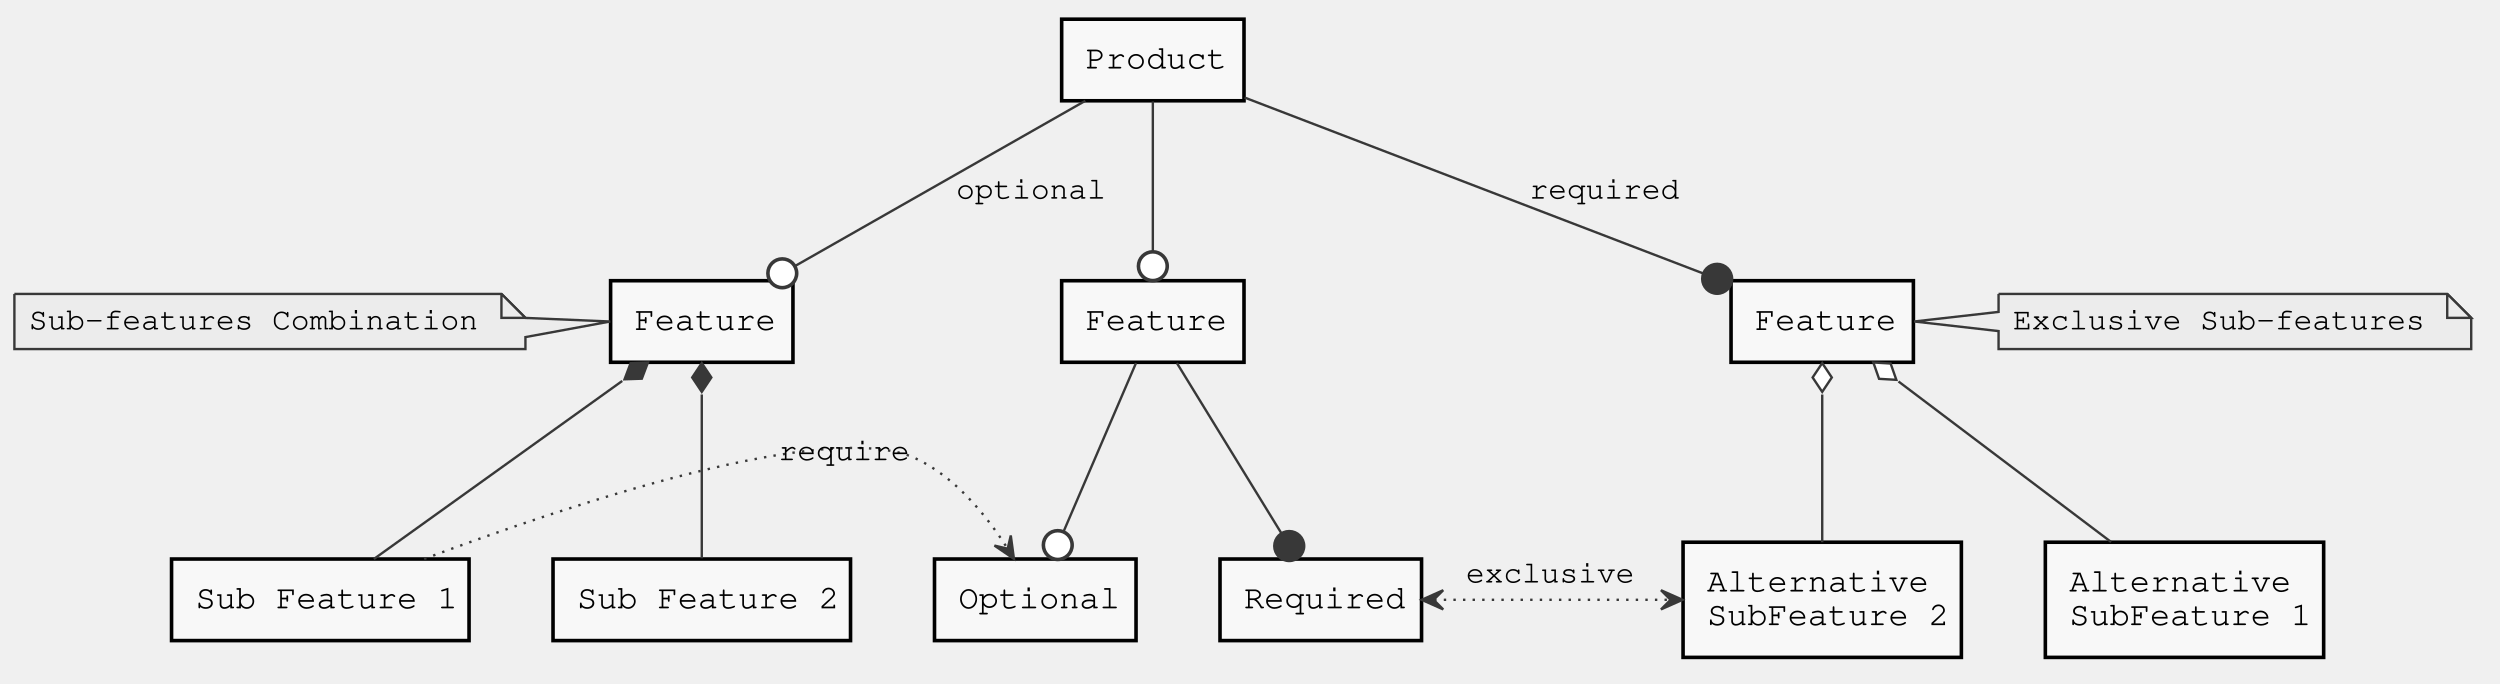
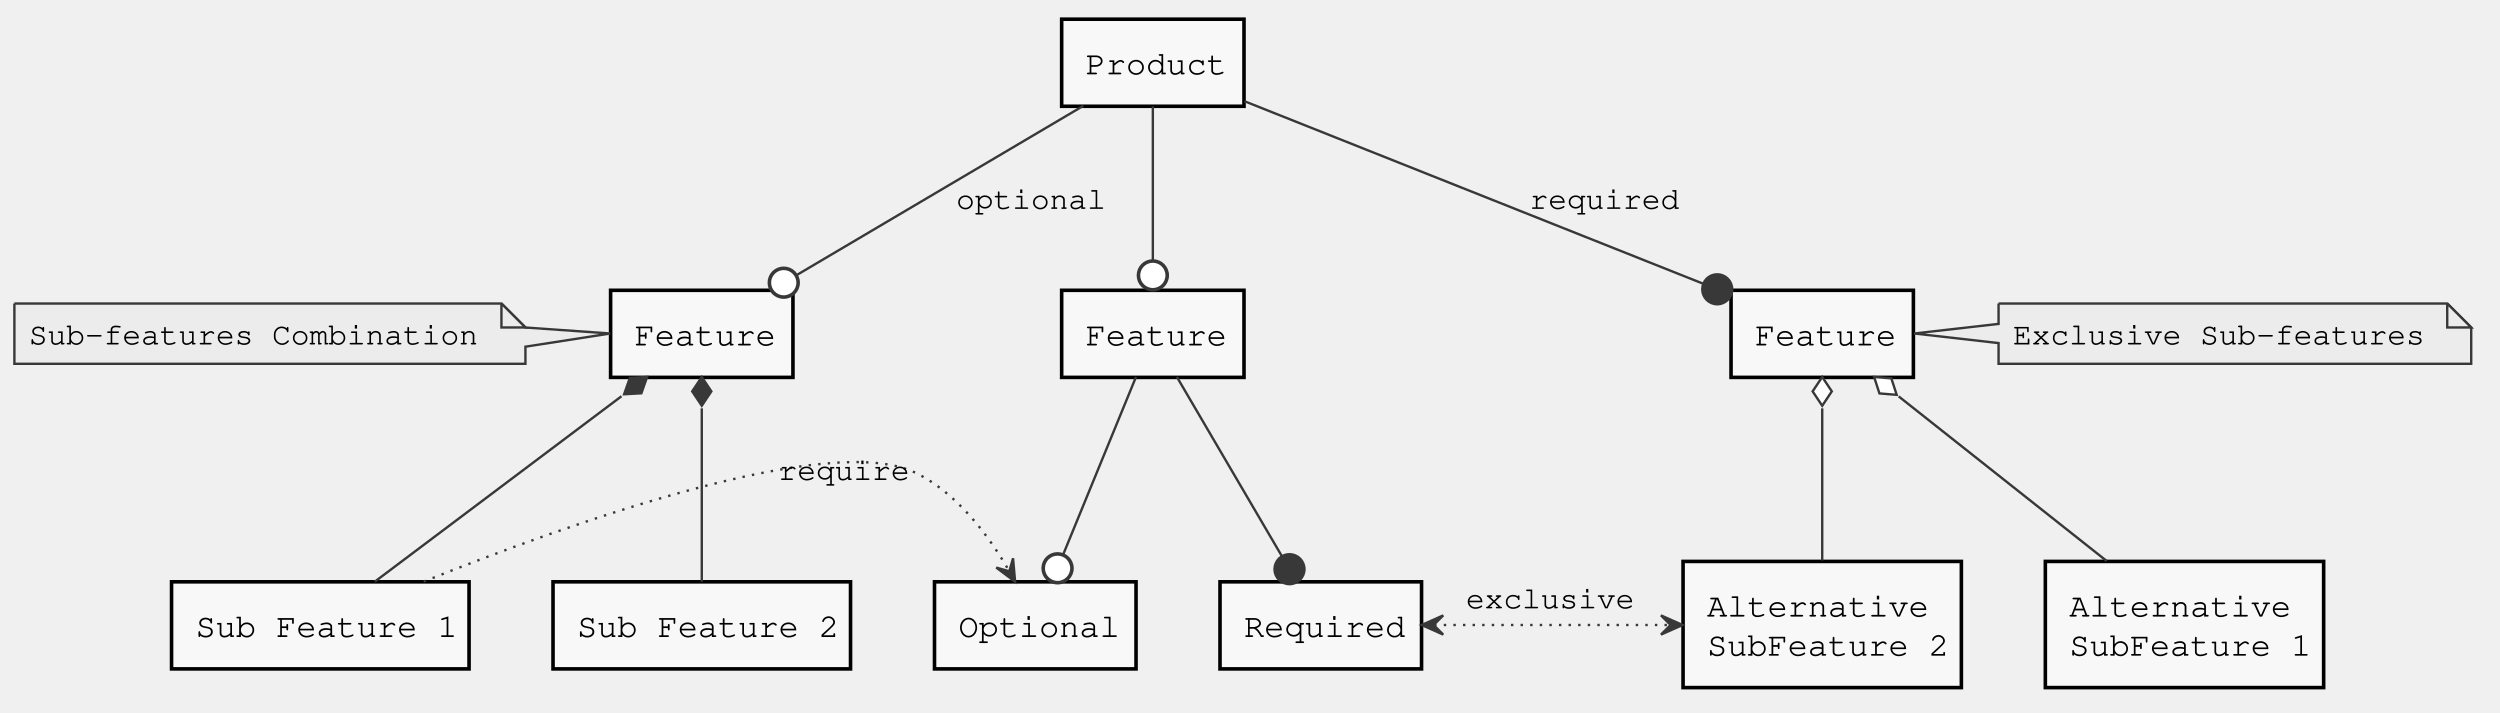
- <svg xmlns="http://www.w3.org/2000/svg" contentScriptType="application/ecmascript" contentStyleType="text/css" height="285px" preserveAspectRatio="none" style="width:1042px;height:285px;" version="1.1" viewBox="0 0 1042 285" width="1042px" zoomAndPan="magnify">
+ <svg xmlns="http://www.w3.org/2000/svg" contentScriptType="application/ecmascript" contentStyleType="text/css" height="297px" preserveAspectRatio="none" style="width:1042px;height:297px;" version="1.1" viewBox="0 0 1042 297" width="1042px" zoomAndPan="magnify">
  <defs />
  <g>
-     <rect fill="#F8F8F8" height="34" style="stroke: #000000; stroke-width: 1.5;" width="76" x="442.5" y="117" />
-     <text fill="#000000" font-family="Courier" font-size="14" lengthAdjust="spacingAndGlyphs" textLength="56" x="452.5" y="137.555">Feature</text>
-     <rect fill="#F8F8F8" height="34" style="stroke: #000000; stroke-width: 1.5;" width="84" x="389.5" y="233" />
-     <text fill="#000000" font-family="Courier" font-size="14" lengthAdjust="spacingAndGlyphs" textLength="64" x="399.5" y="253.555">Optional</text>
-     <rect fill="#F8F8F8" height="34" style="stroke: #000000; stroke-width: 1.5;" width="84" x="508.5" y="233" />
-     <text fill="#000000" font-family="Courier" font-size="14" lengthAdjust="spacingAndGlyphs" textLength="64" x="518.5" y="253.555">Required</text>
-     <rect fill="#F8F8F8" height="34" style="stroke: #000000; stroke-width: 1.5;" width="76" x="254.5" y="117" />
-     <text fill="#000000" font-family="Courier" font-size="14" lengthAdjust="spacingAndGlyphs" textLength="56" x="264.5" y="137.555">Feature</text>
-     <path d="M6,122.5 L6,145.5 A0,0 0 0 0 6,145.5 L219,145.5 A0,0 0 0 0 219,145.5 L219,140.5 L254.33,134 L219,132.5 L219,132.5 L209,122.5 L6,122.5 A0,0 0 0 0 6,122.5 " fill="#ECECEC" style="stroke: #383838; stroke-width: 1.0;" />
-     <path d="M209,122.5 L209,132.5 L219,132.5 L209,122.5 " fill="#ECECEC" style="stroke: #383838; stroke-width: 1.0;" />
-     <text fill="#000000" font-family="Courier" font-size="13" lengthAdjust="spacingAndGlyphs" textLength="192" x="12" y="137.301">Sub-features Combination</text>
-     <rect fill="#F8F8F8" height="34" style="stroke: #000000; stroke-width: 1.5;" width="124" x="71.5" y="233" />
-     <text fill="#000000" font-family="Courier" font-size="14" lengthAdjust="spacingAndGlyphs" textLength="104" x="81.5" y="253.555">Sub Feature 1</text>
-     <rect fill="#F8F8F8" height="34" style="stroke: #000000; stroke-width: 1.5;" width="124" x="230.5" y="233" />
-     <text fill="#000000" font-family="Courier" font-size="14" lengthAdjust="spacingAndGlyphs" textLength="104" x="240.5" y="253.555">Sub Feature 2</text>
-     <rect fill="#F8F8F8" height="34" style="stroke: #000000; stroke-width: 1.5;" width="76" x="721.5" y="117" />
-     <text fill="#000000" font-family="Courier" font-size="14" lengthAdjust="spacingAndGlyphs" textLength="56" x="731.5" y="137.555">Feature</text>
-     <path d="M833,122.5 L833,130 L797.8,134 L833,138 L833,145.5 A0,0 0 0 0 833,145.5 L1030,145.5 A0,0 0 0 0 1030,145.5 L1030,132.5 L1020,122.5 L833,122.5 A0,0 0 0 0 833,122.5 " fill="#ECECEC" style="stroke: #383838; stroke-width: 1.0;" />
-     <path d="M1020,122.5 L1020,132.5 L1030,132.5 L1020,122.5 " fill="#ECECEC" style="stroke: #383838; stroke-width: 1.0;" />
-     <text fill="#000000" font-family="Courier" font-size="13" lengthAdjust="spacingAndGlyphs" textLength="176" x="839" y="137.301">Exclusive Sub-features</text>
-     <rect fill="#F8F8F8" height="48" style="stroke: #000000; stroke-width: 1.5;" width="116" x="852.5" y="226" />
-     <text fill="#000000" font-family="Courier" font-size="14" lengthAdjust="spacingAndGlyphs" textLength="88" x="862.5" y="246.555">Alternative</text>
-     <text fill="#000000" font-family="Courier" font-size="14" lengthAdjust="spacingAndGlyphs" textLength="96" x="862.5" y="260.555">SubFeature 1</text>
-     <rect fill="#F8F8F8" height="48" style="stroke: #000000; stroke-width: 1.5;" width="116" x="701.5" y="226" />
-     <text fill="#000000" font-family="Courier" font-size="14" lengthAdjust="spacingAndGlyphs" textLength="88" x="711.5" y="246.555">Alternative</text>
-     <text fill="#000000" font-family="Courier" font-size="14" lengthAdjust="spacingAndGlyphs" textLength="96" x="711.5" y="260.555">SubFeature 2</text>
-     <rect fill="#F8F8F8" height="34" style="stroke: #000000; stroke-width: 1.5;" width="76" x="442.5" y="8" />
-     <text fill="#000000" font-family="Courier" font-size="14" lengthAdjust="spacingAndGlyphs" textLength="56" x="452.5" y="28.555">Product</text>
-     <path d="M473.48,151.33 C464.82,171.48 450.08,205.77 440.57,227.9 " fill="none" id="A-&gt;B" style="stroke: #383838; stroke-width: 1.0;" />
-     <ellipse cx="440.873" cy="227.185" fill="#FFFFFF" rx="6" ry="6" style="stroke: #383838; stroke-width: 1.5;" />
-     <path d="M490.53,151.33 C502.95,171.57 524.13,206.06 537.71,228.18 " fill="none" id="A-&gt;C" style="stroke: #383838; stroke-width: 1.0;" />
-     <ellipse cx="537.35" cy="227.587" fill="#383838" rx="6" ry="6" style="stroke: #383838; stroke-width: 1.5;" />
-     <path d="M259.34,158.78 C228.29,181.04 182.77,213.68 155.83,232.99 " fill="none" id="E&lt;-F" style="stroke: #383838; stroke-width: 1.0;" />
-     <polygon fill="#383838" points="270.06,151.09,262.853,151.336,260.309,158.084,267.515,157.837,270.06,151.09" style="stroke: #383838; stroke-width: 1.0;" />
-     <path d="M292.5,164.41 C292.5,186.15 292.5,214.93 292.5,232.7 " fill="none" id="E&lt;-G" style="stroke: #383838; stroke-width: 1.0;" />
-     <polygon fill="#383838" points="292.5,151.33,288.5,157.33,292.5,163.33,296.5,157.33,292.5,151.33" style="stroke: #383838; stroke-width: 1.0;" />
-     <path d="M791.29,159 C817.38,178.7 854.11,206.43 879.89,225.89 " fill="none" id="H&lt;-I" style="stroke: #383838; stroke-width: 1.0;" />
-     <polygon fill="#FFFFFF" points="780.81,151.09,783.194,157.896,790.393,158.313,788.009,151.507,780.81,151.09" style="stroke: #383838; stroke-width: 1.0;" />
-     <path d="M759.5,164.43 C759.5,183.61 759.5,208.26 759.5,225.99 " fill="none" id="H&lt;-J" style="stroke: #383838; stroke-width: 1.0;" />
-     <polygon fill="#FFFFFF" points="759.5,151.33,755.5,157.33,759.5,163.33,763.5,157.33,759.5,151.33" style="stroke: #383838; stroke-width: 1.0;" />
-     <path d="M176.79,232.96 C237.73,210.13 345.41,174.28 381.5,191 C398.14,198.71 411.25,214.98 419.87,228.49 " fill="none" id="F-&gt;B" style="stroke: #383838; stroke-width: 1.0; stroke-dasharray: 1.0,3.0;" />
-     <polygon fill="#383838" points="422.62,232.95,421.295,223.191,419.993,228.696,414.488,227.394,422.62,232.95" style="stroke: #383838; stroke-width: 1.0;" />
-     <text fill="#000000" font-family="Courier" font-size="13" lengthAdjust="spacingAndGlyphs" textLength="56" x="324.5" y="191.801">require</text>
-     <path d="M597.77,250 C626.89,250 664.59,250 696.26,250 " fill="none" id="C-J" style="stroke: #383838; stroke-width: 1.0; stroke-dasharray: 1.0,3.0;" />
-     <polygon fill="#383838" points="701.29,250,692.29,246,696.29,250,692.29,254,701.29,250" style="stroke: #383838; stroke-width: 1.0;" />
-     <polygon fill="#383838" points="592.54,250,601.54,254,597.54,250,601.54,246,592.54,250" style="stroke: #383838; stroke-width: 1.0;" />
-     <text fill="#000000" font-family="Courier" font-size="13" lengthAdjust="spacingAndGlyphs" textLength="72" x="611" y="242.801">exclusive</text>
-     <path d="M480.5,42.25 C480.5,60.82 480.5,91.27 480.5,111.72 " fill="none" id="R-&gt;A" style="stroke: #383838; stroke-width: 1.0;" />
-     <ellipse cx="480.5" cy="110.95" fill="#FFFFFF" rx="6" ry="6" style="stroke: #383838; stroke-width: 1.5;" />
-     <path d="M452.35,42.02 C418.44,61.32 361.53,93.71 325.55,114.19 " fill="none" id="R-&gt;E" style="stroke: #383838; stroke-width: 1.0;" />
-     <ellipse cx="326.055" cy="113.902" fill="#FFFFFF" rx="6" ry="6" style="stroke: #383838; stroke-width: 1.5;" />
-     <text fill="#000000" font-family="Courier" font-size="13" lengthAdjust="spacingAndGlyphs" textLength="64" x="398.5" y="82.801">optional</text>
-     <path d="M518.71,40.65 C570.43,60.49 662.44,95.78 716.52,116.52 " fill="none" id="R-&gt;H" style="stroke: #383838; stroke-width: 1.0;" />
-     <ellipse cx="715.706" cy="116.208" fill="#383838" rx="6" ry="6" style="stroke: #383838; stroke-width: 1.5;" />
-     <text fill="#000000" font-family="Courier" font-size="13" lengthAdjust="spacingAndGlyphs" textLength="64" x="637.5" y="82.801">required</text>
+     <rect fill="#F8F8F8" height="36.297" style="stroke: #000000; stroke-width: 1.5;" width="76" x="442.5" y="121" />
+     <text fill="#000000" font-family="Courier" font-size="14" lengthAdjust="spacingAndGlyphs" textLength="56" x="452.5" y="143.995">Feature</text>
+     <rect fill="#F8F8F8" height="36.297" style="stroke: #000000; stroke-width: 1.5;" width="84" x="389.5" y="242.5" />
+     <text fill="#000000" font-family="Courier" font-size="14" lengthAdjust="spacingAndGlyphs" textLength="64" x="399.5" y="265.495">Optional</text>
+     <rect fill="#F8F8F8" height="36.297" style="stroke: #000000; stroke-width: 1.5;" width="84" x="508.5" y="242.5" />
+     <text fill="#000000" font-family="Courier" font-size="14" lengthAdjust="spacingAndGlyphs" textLength="64" x="518.5" y="265.495">Required</text>
+     <rect fill="#F8F8F8" height="36.297" style="stroke: #000000; stroke-width: 1.5;" width="76" x="254.5" y="121" />
+     <text fill="#000000" font-family="Courier" font-size="14" lengthAdjust="spacingAndGlyphs" textLength="56" x="264.5" y="143.995">Feature</text>
+     <path d="M6,126.5 L6,151.633 A0,0 0 0 0 6,151.633 L219,151.633 A0,0 0 0 0 219,151.633 L219,144.5 L254.33,139 L219,136.5 L219,136.5 L209,126.5 L6,126.5 A0,0 0 0 0 6,126.5 " fill="#ECECEC" style="stroke: #383838; stroke-width: 1.0;" />
+     <path d="M209,126.5 L209,136.5 L219,136.5 L209,126.5 " fill="#ECECEC" style="stroke: #383838; stroke-width: 1.0;" />
+     <text fill="#000000" font-family="Courier" font-size="13" lengthAdjust="spacingAndGlyphs" textLength="192" x="12" y="143.567">Sub-features Combination</text>
+     <rect fill="#F8F8F8" height="36.297" style="stroke: #000000; stroke-width: 1.5;" width="124" x="71.5" y="242.5" />
+     <text fill="#000000" font-family="Courier" font-size="14" lengthAdjust="spacingAndGlyphs" textLength="104" x="81.5" y="265.495">Sub Feature 1</text>
+     <rect fill="#F8F8F8" height="36.297" style="stroke: #000000; stroke-width: 1.5;" width="124" x="230.5" y="242.5" />
+     <text fill="#000000" font-family="Courier" font-size="14" lengthAdjust="spacingAndGlyphs" textLength="104" x="240.5" y="265.495">Sub Feature 2</text>
+     <rect fill="#F8F8F8" height="36.297" style="stroke: #000000; stroke-width: 1.5;" width="76" x="721.5" y="121" />
+     <text fill="#000000" font-family="Courier" font-size="14" lengthAdjust="spacingAndGlyphs" textLength="56" x="731.5" y="143.995">Feature</text>
+     <path d="M833,126.5 L833,135 L797.8,139 L833,143 L833,151.633 A0,0 0 0 0 833,151.633 L1030,151.633 A0,0 0 0 0 1030,151.633 L1030,136.5 L1020,126.5 L833,126.5 A0,0 0 0 0 833,126.5 " fill="#ECECEC" style="stroke: #383838; stroke-width: 1.0;" />
+     <path d="M1020,126.5 L1020,136.5 L1030,136.5 L1020,126.5 " fill="#ECECEC" style="stroke: #383838; stroke-width: 1.0;" />
+     <text fill="#000000" font-family="Courier" font-size="13" lengthAdjust="spacingAndGlyphs" textLength="176" x="839" y="143.567">Exclusive Sub-features</text>
+     <rect fill="#F8F8F8" height="52.594" style="stroke: #000000; stroke-width: 1.5;" width="116" x="852.5" y="234" />
+     <text fill="#000000" font-family="Courier" font-size="14" lengthAdjust="spacingAndGlyphs" textLength="88" x="862.5" y="256.995">Alternative</text>
+     <text fill="#000000" font-family="Courier" font-size="14" lengthAdjust="spacingAndGlyphs" textLength="96" x="862.5" y="273.292">SubFeature 1</text>
+     <rect fill="#F8F8F8" height="52.594" style="stroke: #000000; stroke-width: 1.5;" width="116" x="701.5" y="234" />
+     <text fill="#000000" font-family="Courier" font-size="14" lengthAdjust="spacingAndGlyphs" textLength="88" x="711.5" y="256.995">Alternative</text>
+     <text fill="#000000" font-family="Courier" font-size="14" lengthAdjust="spacingAndGlyphs" textLength="96" x="711.5" y="273.292">SubFeature 2</text>
+     <rect fill="#F8F8F8" height="36.297" style="stroke: #000000; stroke-width: 1.5;" width="76" x="442.5" y="8" />
+     <text fill="#000000" font-family="Courier" font-size="14" lengthAdjust="spacingAndGlyphs" textLength="56" x="452.5" y="30.995">Product</text>
+     <path d="M473.48,157.12 C464.78,178.33 449.96,214.49 440.45,237.67 " fill="none" id="A-&gt;B" style="stroke: #383838; stroke-width: 1.0;" />
+     <ellipse cx="440.795" cy="236.862" fill="#FFFFFF" rx="6" ry="6" style="stroke: #383838; stroke-width: 1.5;" />
+     <path d="M490.53,157.12 C503,178.42 524.31,214.79 537.88,237.96 " fill="none" id="A-&gt;C" style="stroke: #383838; stroke-width: 1.0;" />
+     <ellipse cx="537.456" cy="237.234" fill="#383838" rx="6" ry="6" style="stroke: #383838; stroke-width: 1.5;" />
+     <path d="M259.04,165.15 C228.16,188.35 183.14,222.19 156.24,242.41 " fill="none" id="E&lt;-F" style="stroke: #383838; stroke-width: 1.0;" />
+     <polygon fill="#383838" points="269.72,157.12,262.52,157.526,260.126,164.328,267.326,163.922,269.72,157.12" style="stroke: #383838; stroke-width: 1.0;" />
+     <path d="M292.5,170.18 C292.5,193.04 292.5,223.61 292.5,242.41 " fill="none" id="E&lt;-G" style="stroke: #383838; stroke-width: 1.0;" />
+     <polygon fill="#383838" points="292.5,157.12,288.5,163.12,292.5,169.12,296.5,163.12,292.5,157.12" style="stroke: #383838; stroke-width: 1.0;" />
+     <path d="M791.38,165.23 C816.86,185.4 852.44,213.55 878.07,233.83 " fill="none" id="H&lt;-I" style="stroke: #383838; stroke-width: 1.0;" />
+     <polygon fill="#FFFFFF" points="781.13,157.12,783.353,163.98,790.54,164.566,788.317,157.707,781.13,157.12" style="stroke: #383838; stroke-width: 1.0;" />
+     <path d="M759.5,170.19 C759.5,189.75 759.5,214.96 759.5,233.61 " fill="none" id="H&lt;-J" style="stroke: #383838; stroke-width: 1.0;" />
+     <polygon fill="#FFFFFF" points="759.5,157.12,755.5,163.12,759.5,169.12,763.5,163.12,759.5,157.12" style="stroke: #383838; stroke-width: 1.0;" />
+     <path d="M176.58,242.41 C237.53,218.02 345.52,179.53 381.5,197 C399,205.5 412.21,223.42 420.65,238.06 " fill="none" id="F-&gt;B" style="stroke: #383838; stroke-width: 1.0; stroke-dasharray: 1.0,3.0;" />
+     <polygon fill="#383838" points="423.11,242.49,422.236,232.68,420.682,238.119,415.243,236.565,423.11,242.49" style="stroke: #383838; stroke-width: 1.0;" />
+     <text fill="#000000" font-family="Courier" font-size="13" lengthAdjust="spacingAndGlyphs" textLength="56" x="324.5" y="200.067">require</text>
+     <path d="M597.77,260.5 C626.89,260.5 664.59,260.5 696.26,260.5 " fill="none" id="C-J" style="stroke: #383838; stroke-width: 1.0; stroke-dasharray: 1.0,3.0;" />
+     <polygon fill="#383838" points="701.29,260.5,692.29,256.5,696.29,260.5,692.29,264.5,701.29,260.5" style="stroke: #383838; stroke-width: 1.0;" />
+     <polygon fill="#383838" points="592.54,260.5,601.54,264.5,597.54,260.5,601.54,256.5,592.54,260.5" style="stroke: #383838; stroke-width: 1.0;" />
+     <text fill="#000000" font-family="Courier" font-size="13" lengthAdjust="spacingAndGlyphs" textLength="72" x="611" y="253.567">exclusive</text>
+     <path d="M480.5,44.34 C480.5,63.57 480.5,94.63 480.5,115.66 " fill="none" id="R-&gt;A" style="stroke: #383838; stroke-width: 1.0;" />
+     <ellipse cx="480.5" cy="114.78" fill="#FFFFFF" rx="6" ry="6" style="stroke: #383838; stroke-width: 1.5;" />
+     <path d="M451.54,44.1 C417.73,64.06 361.9,97.03 326.18,118.11 " fill="none" id="R-&gt;E" style="stroke: #383838; stroke-width: 1.0;" />
+     <ellipse cx="326.664" cy="117.826" fill="#FFFFFF" rx="6" ry="6" style="stroke: #383838; stroke-width: 1.5;" />
+     <text fill="#000000" font-family="Courier" font-size="13" lengthAdjust="spacingAndGlyphs" textLength="64" x="398.5" y="87.067">optional</text>
+     <path d="M518.71,42.2 C570.43,62.78 662.44,99.39 716.52,120.9 " fill="none" id="R-&gt;H" style="stroke: #383838; stroke-width: 1.0;" />
+     <ellipse cx="715.739" cy="120.572" fill="#383838" rx="6" ry="6" style="stroke: #383838; stroke-width: 1.5;" />
+     <text fill="#000000" font-family="Courier" font-size="13" lengthAdjust="spacingAndGlyphs" textLength="64" x="637.5" y="87.067">required</text>
  </g>
</svg>
